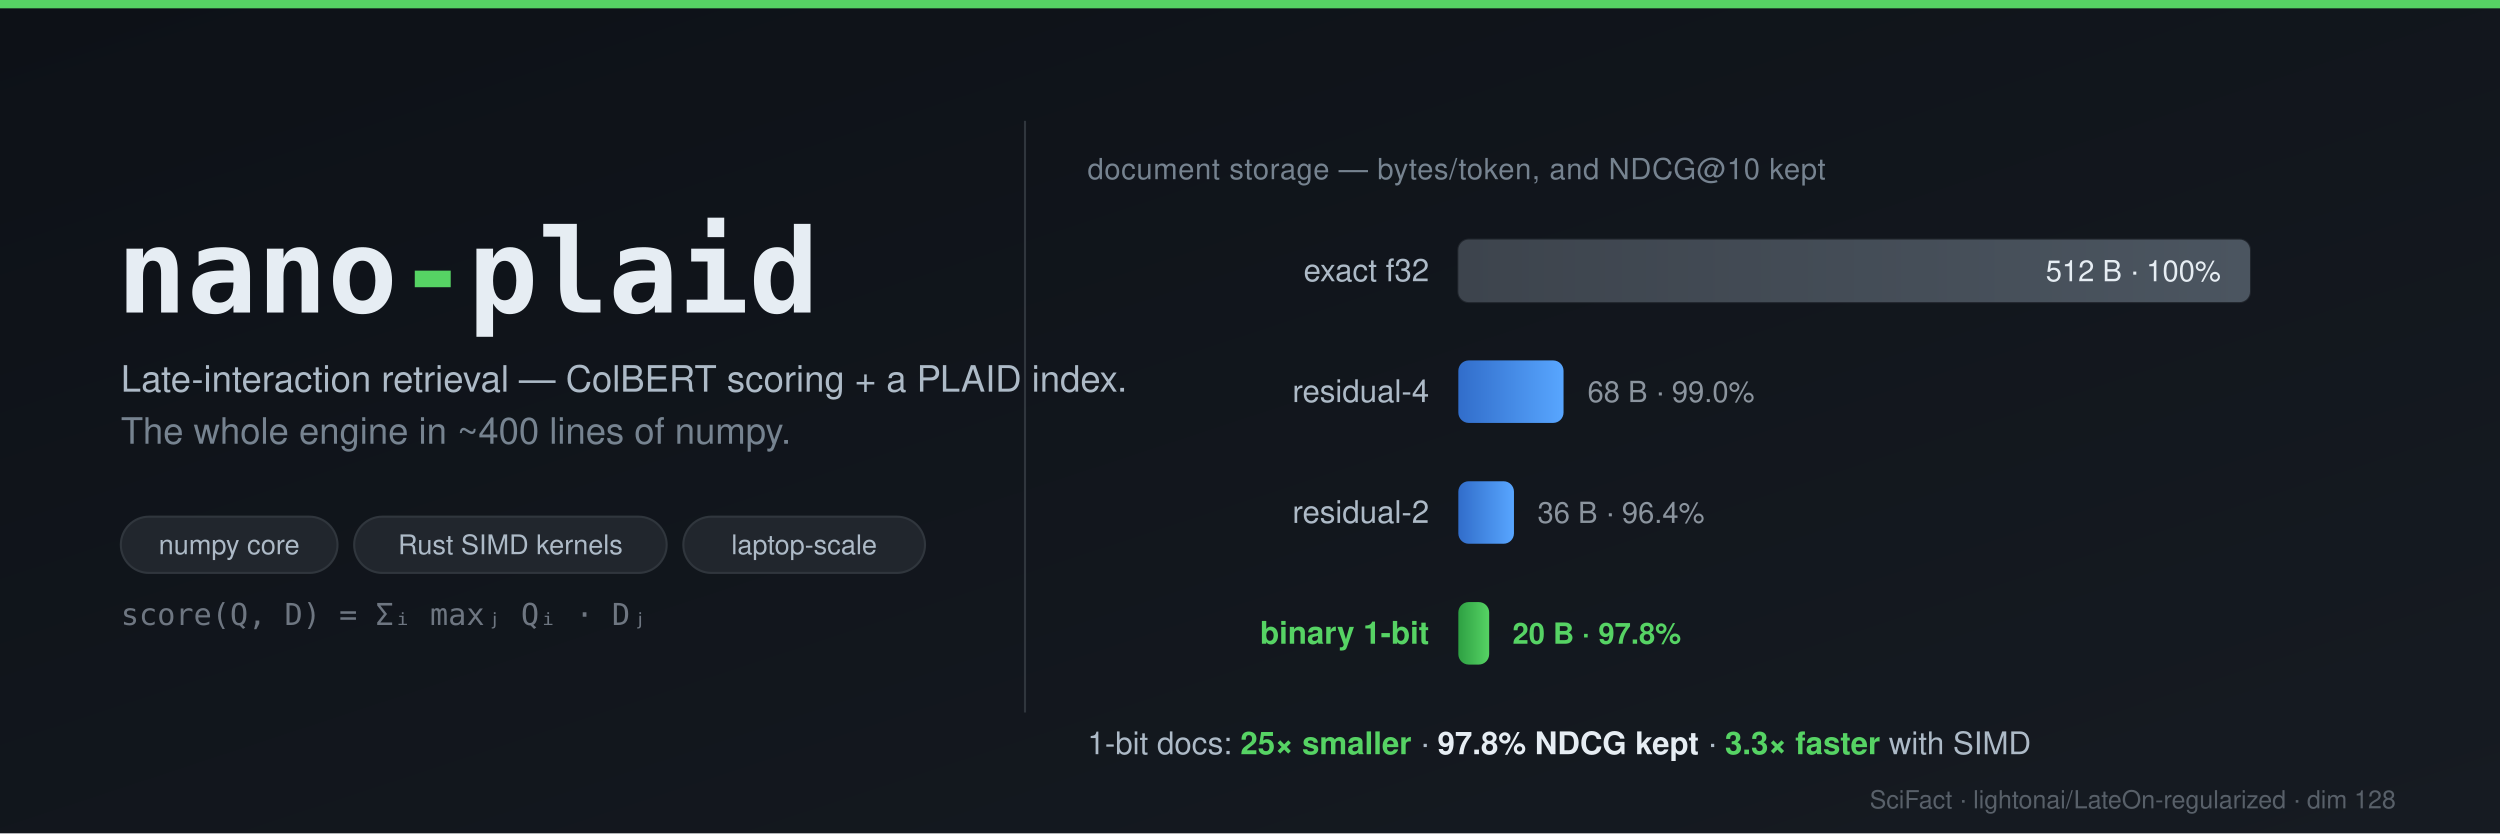
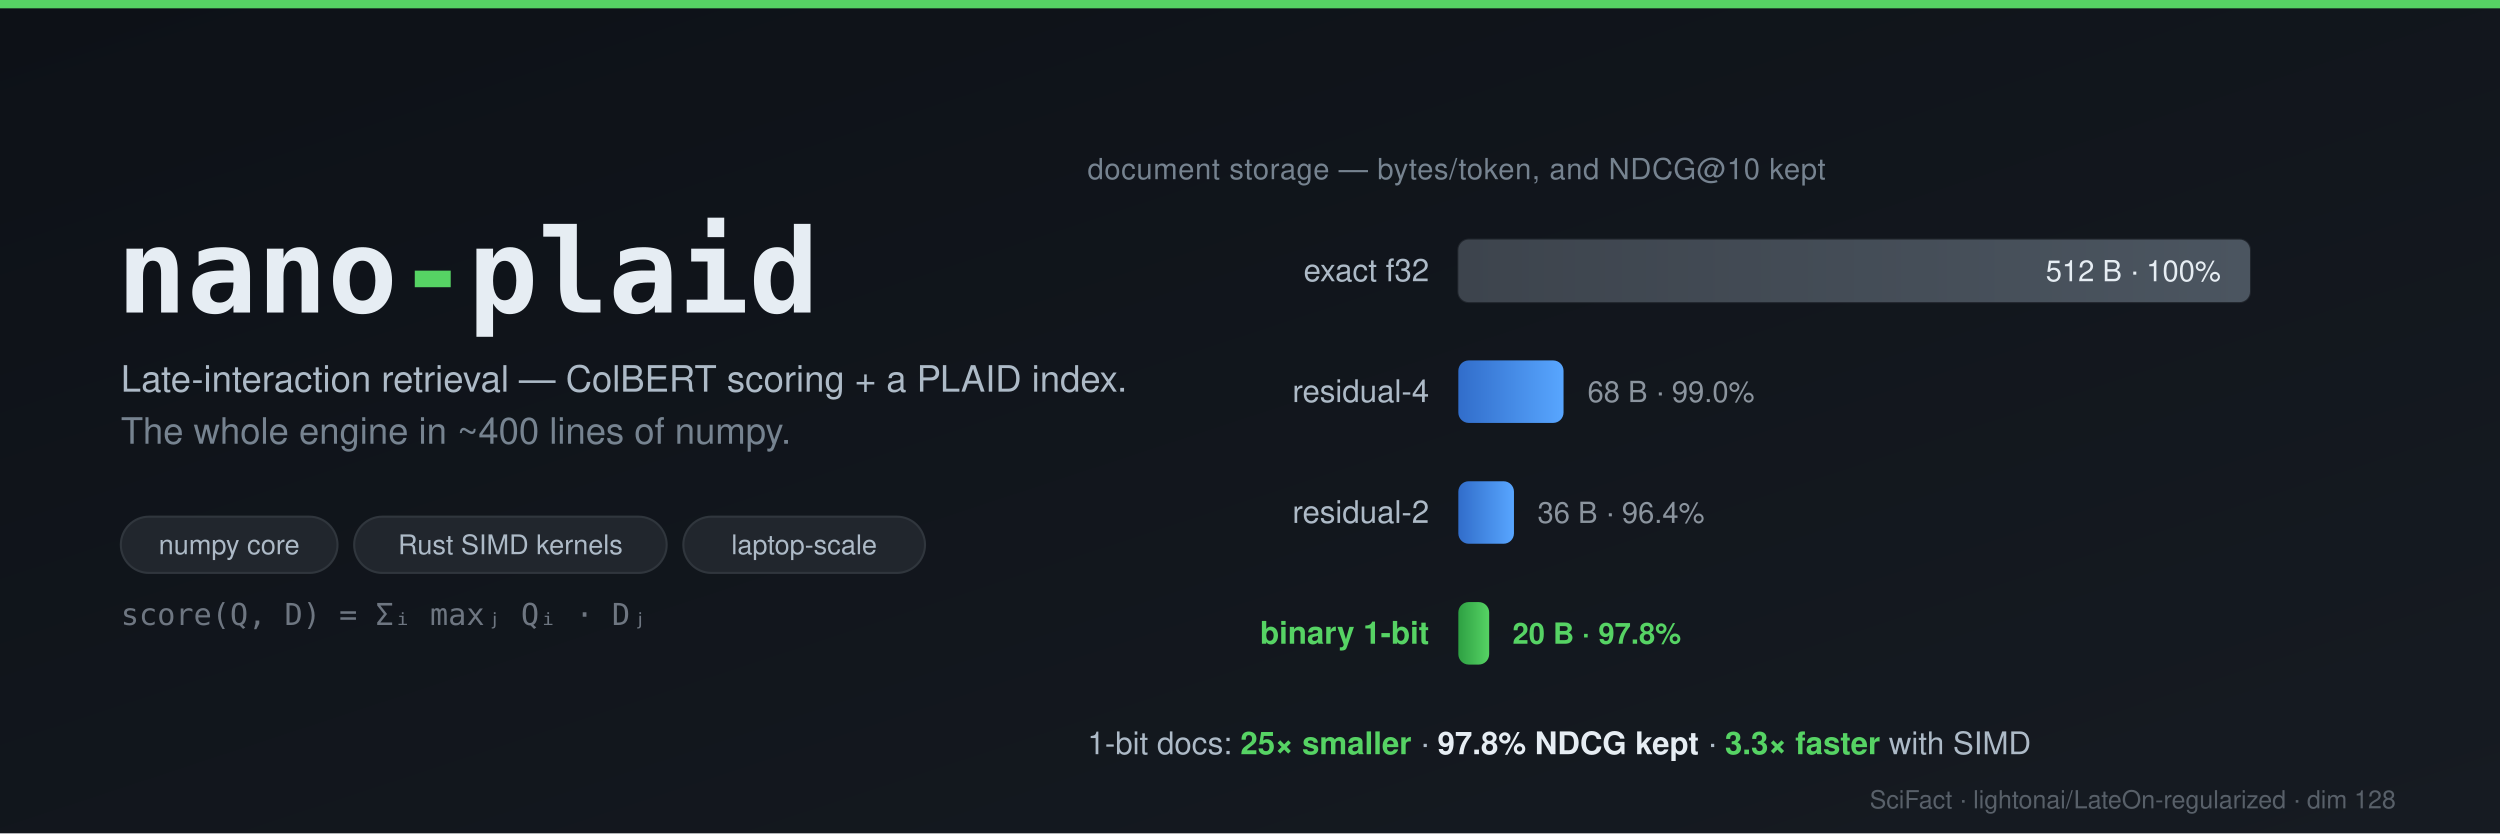
<svg xmlns="http://www.w3.org/2000/svg" viewBox="0 0 1200 400" font-family="-apple-system, BlinkMacSystemFont, 'Segoe UI', Helvetica, Arial, sans-serif">
  <defs>
    <linearGradient id="bg" x1="0" y1="0" x2="1" y2="1">
      <stop offset="0" stop-color="#0d1117" />
      <stop offset="1" stop-color="#161b22" />
    </linearGradient>
    <linearGradient id="barExact" x1="0" y1="0" x2="1" y2="0">
      <stop offset="0" stop-color="#3d444d" />
      <stop offset="1" stop-color="#4b5560" />
    </linearGradient>
    <linearGradient id="barRes" x1="0" y1="0" x2="1" y2="0">
      <stop offset="0" stop-color="#316dca" />
      <stop offset="1" stop-color="#58a6ff" />
    </linearGradient>
    <linearGradient id="barBin" x1="0" y1="0" x2="1" y2="0">
      <stop offset="0" stop-color="#2ea043" />
      <stop offset="1" stop-color="#56d364" />
    </linearGradient>
  </defs>
  <rect width="1200" height="400" fill="url(#bg)" />
  <rect x="0" y="0" width="1200" height="4" fill="#56d364" />
  <text x="56" y="150" font-family="ui-monospace, 'SF Mono', Menlo, monospace" font-size="56" font-weight="700" fill="#e6edf3">nano<tspan fill="#56d364">-</tspan>plaid</text>
  <text x="58" y="188" font-size="17.5" fill="#adbac7">Late-interaction retrieval — ColBERT scoring + a PLAID index.</text>
  <text x="58" y="213" font-size="17.5" fill="#768390">The whole engine in ~400 lines of numpy.</text>
  <text x="58" y="300" font-family="ui-monospace, 'SF Mono', Menlo, monospace" font-size="14.5" fill="#6e7681">score(Q, D) = Σᵢ maxⱼ Qᵢ · Dⱼ</text>
  <g font-size="13" fill="#adbac7">
    <rect x="58" y="248" width="104" height="27" rx="13.5" fill="#21262d" stroke="#30363d" />
    <text x="110" y="266" text-anchor="middle">numpy core</text>
    <rect x="170" y="248" width="150" height="27" rx="13.5" fill="#21262d" stroke="#30363d" />
    <text x="245" y="266" text-anchor="middle">Rust SIMD kernels</text>
    <rect x="328" y="248" width="116" height="27" rx="13.5" fill="#21262d" stroke="#30363d" />
    <text x="386" y="266" text-anchor="middle">laptop-scale</text>
  </g>
-   <line x1="492" y1="58" x2="492" y2="342" stroke="#30363d" stroke-width="1" />
  <text x="522" y="86" font-size="14" fill="#768390" letter-spacing="0.3">document storage — bytes/token, and NDCG@10 kept</text>
  <g font-size="15">
    <text x="686" y="135" text-anchor="end" fill="#adbac7">exact f32</text>
    <rect x="700" y="115" width="380" height="30" rx="5" fill="#161b22" stroke="#21262d" />
    <rect x="700" y="115" width="380" height="30" rx="5" fill="url(#barExact)" />
    <text x="1066" y="135" text-anchor="end" fill="#e6edf3" font-size="14">512 B · 100%</text>
    <text x="686" y="193" text-anchor="end" fill="#adbac7">residual-4</text>
    <rect x="700" y="173" width="50.5" height="30" rx="5" fill="url(#barRes)" />
    <text x="762" y="193" fill="#8b949e" font-size="14">68 B · 99.0%</text>
    <text x="686" y="251" text-anchor="end" fill="#adbac7">residual-2</text>
    <rect x="700" y="231" width="26.7" height="30" rx="5" fill="url(#barRes)" />
    <text x="738" y="251" fill="#8b949e" font-size="14">36 B · 96.4%</text>
    <text x="686" y="309" text-anchor="end" fill="#56d364" font-weight="600">binary 1-bit</text>
    <rect x="700" y="289" width="14.8" height="30" rx="5" fill="url(#barBin)" />
    <text x="726" y="309" fill="#56d364" font-size="14" font-weight="600">20 B · 97.8%</text>
  </g>
  <text x="522" y="362" font-size="15" fill="#adbac7">1-bit docs:
    <tspan fill="#56d364" font-weight="700">25× smaller</tspan> ·
    <tspan fill="#e6edf3" font-weight="600">97.8% NDCG kept</tspan> ·
    <tspan fill="#56d364" font-weight="700">3.3× faster</tspan> with SIMD</text>
  <text x="1150" y="388" text-anchor="end" font-size="12" fill="#586069">SciFact · lightonai/LateOn-regularized · dim 128</text>
</svg>
